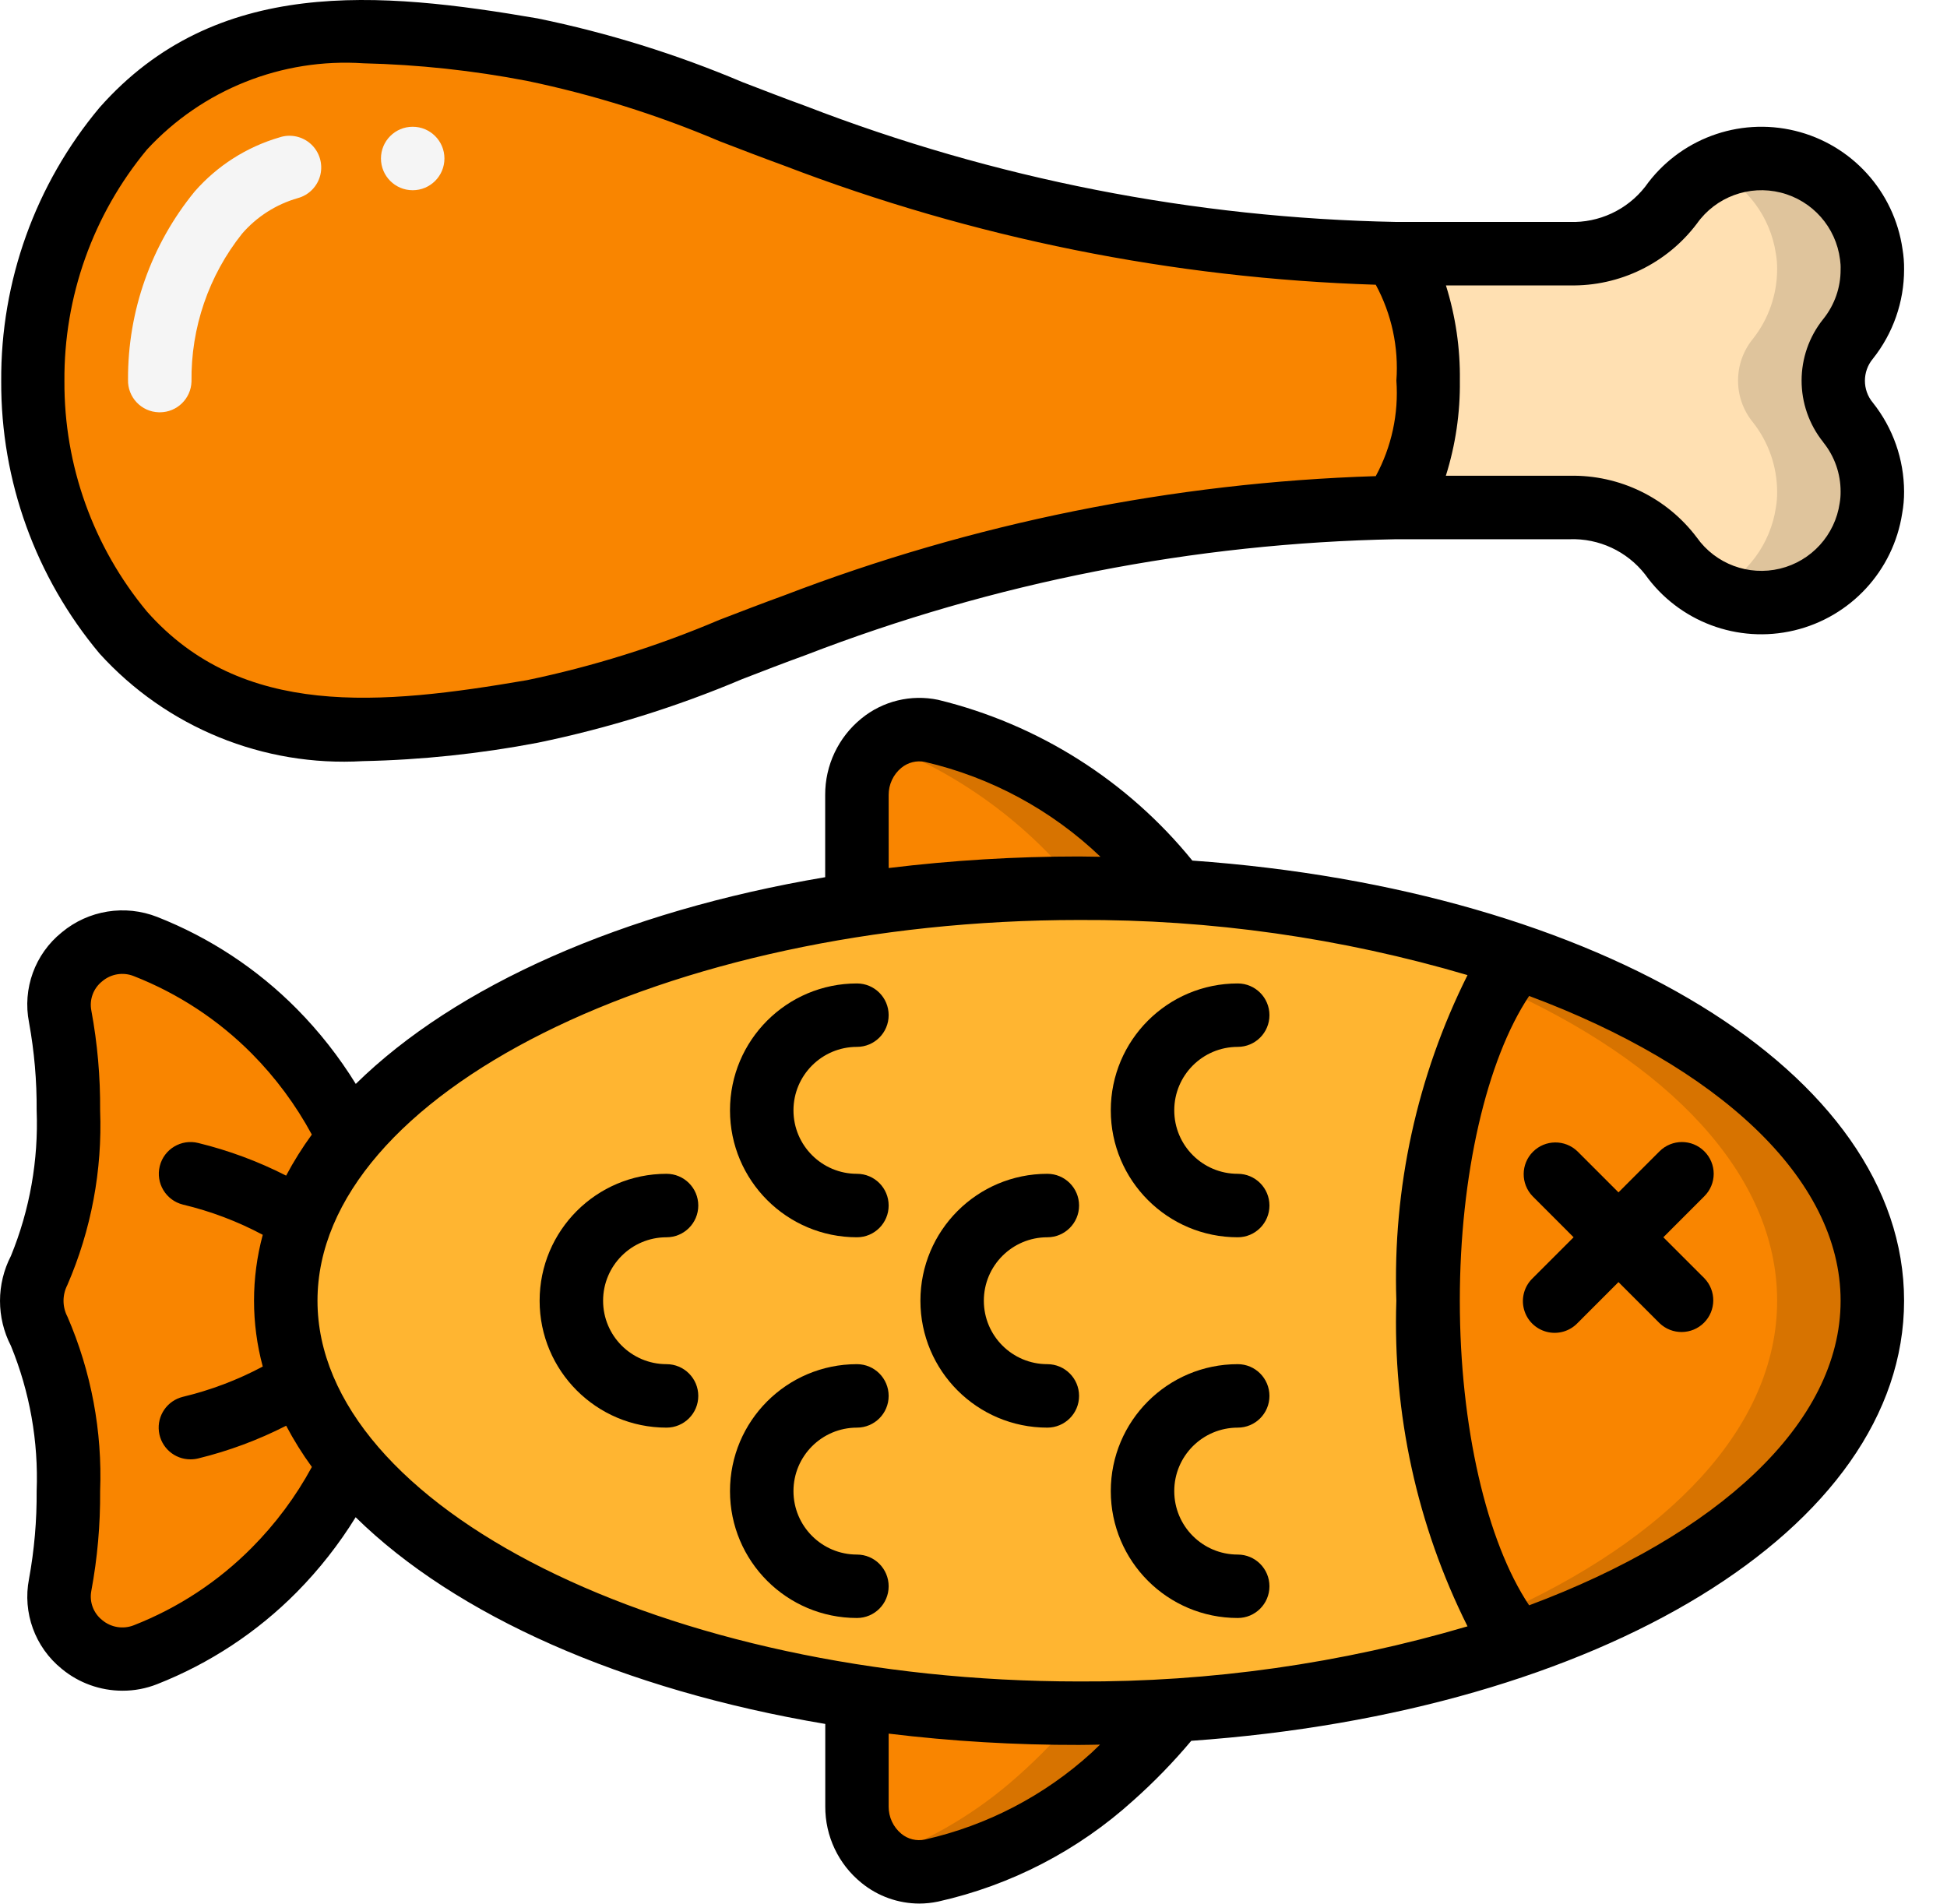
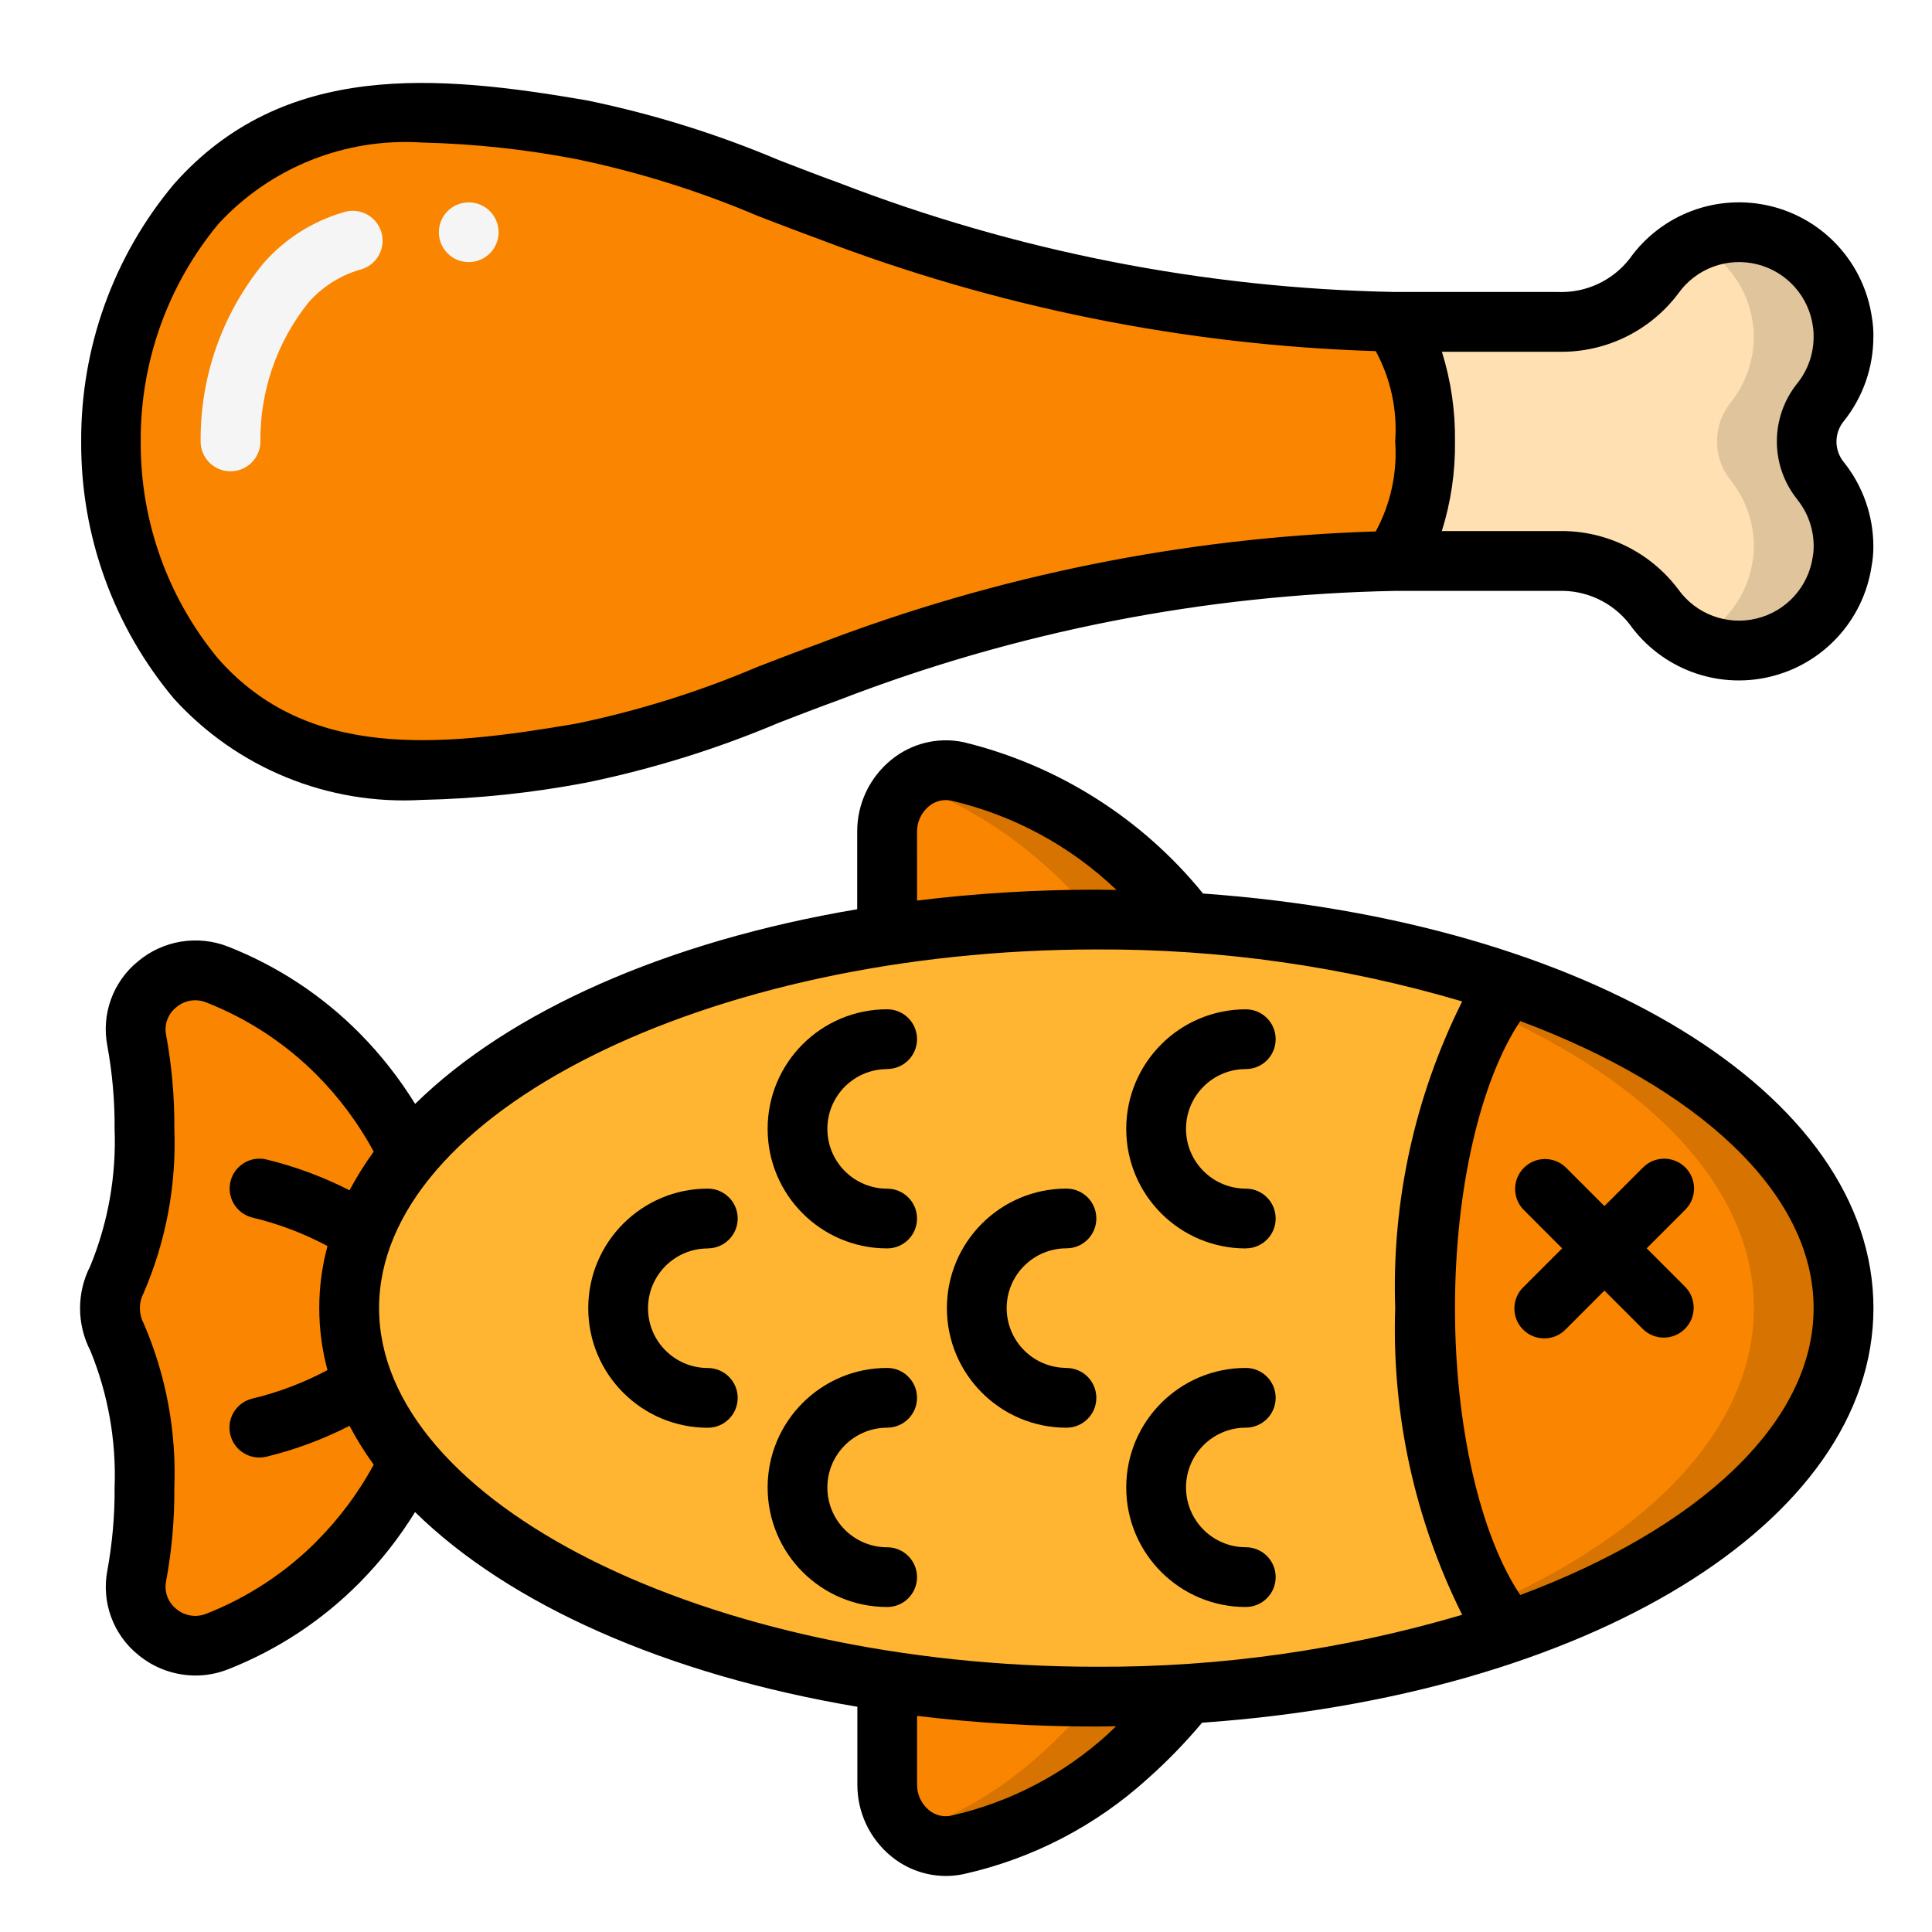
- <svg xmlns="http://www.w3.org/2000/svg" width="45" height="44" viewBox="0 0 45 44" fill="none">
-   <path d="M43.274 30.065C43.274 33.38 40.025 36.299 35.09 38.008C33.858 36.585 33.007 33.564 33.007 30.065C33.007 26.567 33.858 23.546 35.09 22.123C40.025 23.832 43.274 26.75 43.274 30.065Z" fill="#F98500" />
-   <path d="M35.09 22.123C34.911 22.334 34.751 22.56 34.609 22.798C38.565 24.547 41.074 27.153 41.074 30.065C41.074 32.978 38.565 35.583 34.609 37.333C34.75 37.571 34.911 37.797 35.09 38.008C40.026 36.299 43.274 33.38 43.274 30.065C43.274 26.75 40.026 23.832 35.09 22.123Z" fill="#D77300" />
-   <path d="M33.007 30.065C33.007 33.564 33.858 36.585 35.09 38.008C32.534 38.863 29.875 39.374 27.184 39.526C26.45 39.578 25.702 39.599 24.94 39.599C23.221 39.602 21.505 39.475 19.806 39.218C14.518 38.419 10.22 36.416 8.079 33.82C6.113 31.703 6.113 28.428 8.079 26.31C10.22 23.714 14.518 21.712 19.806 20.913C21.505 20.656 23.221 20.528 24.94 20.531C25.71 20.531 26.465 20.553 27.206 20.605C29.89 20.757 32.541 21.267 35.09 22.123C33.858 23.546 33.007 26.567 33.007 30.065Z" fill="#FFB531" />
-   <path d="M6.605 30.066C6.639 31.452 7.161 32.781 8.079 33.821C7.645 34.738 7.057 35.574 6.341 36.292C5.494 37.143 4.48 37.81 3.363 38.25C2.871 38.443 2.313 38.356 1.904 38.021C1.495 37.687 1.298 37.157 1.39 36.637C1.522 35.921 1.586 35.194 1.581 34.466C1.63 33.199 1.399 31.937 0.906 30.77C0.679 30.328 0.679 29.803 0.906 29.361C1.399 28.194 1.63 26.932 1.581 25.665C1.586 24.937 1.522 24.21 1.39 23.494C1.298 22.974 1.495 22.444 1.904 22.11C2.313 21.775 2.871 21.688 3.363 21.881C4.48 22.321 5.494 22.988 6.341 23.839C7.057 24.557 7.645 25.393 8.079 26.311C7.161 27.35 6.639 28.68 6.605 30.066Z" fill="#F98500" />
-   <path d="M27.183 39.526C26.737 40.081 26.244 40.596 25.709 41.066C24.526 42.137 23.086 42.885 21.529 43.237C21.095 43.315 20.65 43.193 20.316 42.906C19.982 42.618 19.794 42.196 19.806 41.756V39.218C21.505 39.475 23.221 39.602 24.939 39.6C25.702 39.6 26.45 39.578 27.183 39.526Z" fill="#F98500" />
-   <path d="M24.94 39.6H24.92C24.491 40.127 24.019 40.617 23.509 41.067C22.59 41.886 21.522 42.523 20.363 42.942C20.686 43.214 21.116 43.322 21.529 43.235C23.086 42.883 24.526 42.136 25.71 41.067C26.244 40.596 26.738 40.081 27.184 39.526C26.45 39.578 25.702 39.6 24.94 39.6Z" fill="#D77300" />
-   <path d="M27.206 20.605C26.465 20.553 25.709 20.531 24.939 20.531C23.221 20.529 21.505 20.656 19.806 20.913V18.375C19.794 17.935 19.982 17.513 20.316 17.225C20.65 16.938 21.095 16.817 21.529 16.894C23.786 17.454 25.787 18.762 27.206 20.605Z" fill="#F98500" />
-   <path d="M24.94 20.531C25.708 20.531 26.463 20.553 27.203 20.605C25.784 18.762 23.784 17.454 21.526 16.894C21.114 16.807 20.684 16.915 20.362 17.187C22.16 17.872 23.741 19.027 24.94 20.531Z" fill="#D77300" />
-   <path d="M33.007 8.797C33.007 10.418 32.516 11.73 31.907 11.73V11.738C27.274 11.883 22.699 12.8 18.368 14.451C16.41 15.295 14.38 15.962 12.303 16.446C8.959 17.018 5.343 17.444 2.85 14.62C1.489 12.986 0.748 10.924 0.76 8.797C0.748 6.67 1.489 4.608 2.85 2.974C5.343 0.15 8.959 0.576 12.303 1.148C14.38 1.632 16.41 2.299 18.368 3.142C22.699 4.794 27.274 5.711 31.907 5.856V5.863C32.516 5.863 33.007 7.176 33.007 8.797Z" fill="#F98500" />
-   <path d="M43.274 11.364V11.731H43.245" fill="#FFE0B2" />
-   <path d="M43.245 5.863H43.274V6.231" fill="#FFE0B2" />
-   <path d="M42.717 9.765C43.076 10.221 43.273 10.784 43.274 11.364C43.276 11.487 43.266 11.61 43.245 11.731C43.094 12.767 42.328 13.607 41.31 13.854C40.292 14.101 39.227 13.704 38.617 12.853C38.063 12.125 37.193 11.707 36.278 11.731H32.266C32.149 11.731 32.024 11.731 31.907 11.738V11.731C32.515 11.731 33.007 10.418 33.007 8.797C33.007 7.176 32.515 5.863 31.907 5.863V5.856C32.024 5.863 32.149 5.863 32.266 5.863H36.278C37.193 5.887 38.063 5.469 38.617 4.741C39.227 3.89 40.292 3.493 41.31 3.74C42.328 3.987 43.094 4.827 43.245 5.863C43.266 5.985 43.276 6.107 43.274 6.23C43.273 6.81 43.076 7.373 42.717 7.829C42.255 8.392 42.255 9.202 42.717 9.765Z" fill="#FFE0B2" />
-   <path d="M42.717 7.829C43.076 7.373 43.273 6.81 43.274 6.23C43.276 6.107 43.266 5.985 43.245 5.864C43.063 4.602 41.982 3.665 40.707 3.663C40.326 3.666 39.95 3.755 39.607 3.923C40.38 4.29 40.919 5.018 41.045 5.864C41.066 5.985 41.076 6.107 41.074 6.23C41.072 6.81 40.876 7.373 40.517 7.829C40.055 8.392 40.055 9.202 40.517 9.765C40.876 10.221 41.072 10.784 41.074 11.364C41.076 11.487 41.066 11.61 41.045 11.731C40.919 12.576 40.38 13.304 39.607 13.671C39.95 13.839 40.326 13.928 40.707 13.931C41.982 13.929 43.063 12.992 43.245 11.731C43.266 11.61 43.276 11.487 43.274 11.364C43.273 10.784 43.076 10.221 42.717 9.765C42.255 9.202 42.255 8.392 42.717 7.829Z" fill="#DFC49C" />
-   <path d="M3.694 9.53H3.671C3.266 9.519 2.947 9.181 2.959 8.776C2.951 7.192 3.495 5.654 4.499 4.427C5.019 3.832 5.699 3.398 6.458 3.176C6.711 3.091 6.991 3.151 7.188 3.332C7.384 3.513 7.467 3.787 7.403 4.047C7.339 4.306 7.139 4.511 6.881 4.58C6.382 4.723 5.936 5.008 5.596 5.4C4.823 6.37 4.41 7.577 4.426 8.818C4.415 9.214 4.091 9.53 3.694 9.53Z" fill="#F5F5F5" />
-   <path d="M9.538 4.397C9.943 4.397 10.272 4.069 10.272 3.663C10.272 3.258 9.943 2.93 9.538 2.93C9.133 2.93 8.805 3.258 8.805 3.663C8.805 4.069 9.133 4.397 9.538 4.397Z" fill="#F5F5F5" />
-   <path d="M27.558 19.892C26.058 18.044 23.994 16.739 21.682 16.176C21.056 16.045 20.404 16.203 19.909 16.608C19.377 17.04 19.069 17.69 19.072 18.375V20.276C14.384 21.066 10.531 22.786 8.223 25.054C7.836 24.427 7.38 23.846 6.862 23.322C5.946 22.396 4.847 21.672 3.635 21.195C2.89 20.902 2.043 21.038 1.428 21.551C0.808 22.05 0.516 22.853 0.671 23.634C0.793 24.304 0.852 24.984 0.847 25.665C0.891 26.816 0.689 27.963 0.253 29.029C-0.084 29.682 -0.084 30.457 0.253 31.11C0.688 32.173 0.891 33.318 0.847 34.466C0.852 35.148 0.793 35.828 0.67 36.499C0.519 37.276 0.809 38.074 1.425 38.573C1.82 38.901 2.318 39.08 2.832 39.08C3.106 39.081 3.378 39.029 3.633 38.928C4.845 38.451 5.944 37.727 6.86 36.801C7.377 36.277 7.833 35.697 8.22 35.07C10.529 37.339 14.38 39.058 19.074 39.848V41.756C19.071 42.441 19.378 43.091 19.911 43.522C20.288 43.83 20.759 43.998 21.245 44C21.392 44 21.538 43.984 21.682 43.954C23.362 43.579 24.916 42.774 26.192 41.618C26.672 41.191 27.12 40.73 27.533 40.238C36.955 39.577 44.008 35.346 44.008 30.065C44.008 24.785 36.967 20.56 27.558 19.892ZM20.539 18.375C20.538 18.133 20.645 17.902 20.832 17.748C20.985 17.622 21.186 17.572 21.379 17.612C22.903 17.966 24.304 18.723 25.435 19.804C25.27 19.804 25.106 19.797 24.94 19.797C23.469 19.797 22 19.886 20.54 20.064L20.539 18.375ZM5.82 35.774C5.046 36.555 4.117 37.166 3.093 37.567C2.845 37.665 2.563 37.618 2.36 37.446C2.159 37.286 2.063 37.028 2.11 36.776C2.252 36.014 2.32 35.24 2.314 34.466C2.367 33.084 2.109 31.707 1.56 30.437C1.439 30.208 1.438 29.934 1.556 29.704C2.108 28.431 2.367 27.051 2.314 25.665C2.32 24.891 2.252 24.118 2.111 23.357C2.062 23.104 2.158 22.845 2.36 22.684C2.563 22.51 2.846 22.463 3.094 22.563C4.117 22.964 5.046 23.574 5.82 24.354C6.369 24.908 6.836 25.539 7.207 26.225C6.987 26.527 6.788 26.844 6.613 27.174C5.968 26.845 5.287 26.592 4.583 26.42C4.191 26.321 3.792 26.559 3.693 26.952C3.594 27.345 3.833 27.744 4.226 27.843C4.869 27.996 5.49 28.231 6.073 28.542C5.804 29.539 5.804 30.59 6.073 31.587C5.49 31.898 4.869 32.133 4.226 32.287C3.865 32.376 3.627 32.72 3.673 33.089C3.719 33.458 4.033 33.734 4.404 33.732C4.465 33.732 4.525 33.725 4.584 33.71C5.288 33.538 5.969 33.284 6.614 32.955C6.789 33.287 6.987 33.605 7.208 33.908C6.837 34.593 6.369 35.221 5.82 35.774ZM7.338 30.065C7.338 25.295 15.399 21.265 24.939 21.265C27.978 21.25 31.003 21.679 33.918 22.539C32.752 24.872 32.187 27.459 32.273 30.065C32.187 32.672 32.752 35.259 33.918 37.592C31.003 38.452 27.978 38.881 24.939 38.866C15.399 38.866 7.338 34.832 7.338 30.065ZM25.226 40.516C24.138 41.506 22.811 42.196 21.377 42.52C21.184 42.561 20.984 42.512 20.832 42.386C20.645 42.232 20.538 42.002 20.539 41.759L20.539 40.072C21.999 40.249 23.469 40.336 24.939 40.333C25.102 40.333 25.262 40.328 25.424 40.326C25.357 40.387 25.293 40.456 25.226 40.516V40.516ZM35.342 37.106C34.361 35.639 33.74 32.97 33.74 30.065C33.74 27.16 34.361 24.492 35.342 23.021C39.676 24.638 42.541 27.221 42.541 30.065C42.541 32.91 39.676 35.488 35.342 37.106Z" fill="black" />
-   <path d="M39.392 26.613C39.106 26.326 38.642 26.326 38.355 26.613L37.407 27.561L36.459 26.613C36.171 26.335 35.714 26.339 35.431 26.622C35.148 26.904 35.144 27.362 35.422 27.65L36.37 28.599L35.422 29.547C35.231 29.731 35.155 30.004 35.222 30.26C35.289 30.517 35.489 30.717 35.746 30.784C36.002 30.851 36.275 30.775 36.459 30.584L37.407 29.635L38.355 30.583C38.643 30.861 39.101 30.857 39.384 30.574C39.666 30.291 39.67 29.834 39.392 29.546L38.444 28.599L39.392 27.65C39.53 27.513 39.608 27.326 39.608 27.131C39.608 26.937 39.53 26.75 39.392 26.613Z" fill="black" />
-   <path d="M28.607 28.599C29.012 28.599 29.34 28.27 29.34 27.865C29.34 27.46 29.012 27.132 28.607 27.132C27.796 27.132 27.14 26.475 27.14 25.665C27.14 24.855 27.796 24.198 28.607 24.198C29.012 24.198 29.34 23.87 29.34 23.465C29.34 23.06 29.012 22.732 28.607 22.732C26.986 22.732 25.673 24.045 25.673 25.665C25.673 27.285 26.986 28.599 28.607 28.599Z" fill="black" />
-   <path d="M24.206 31.532C23.396 31.532 22.739 30.876 22.739 30.066C22.739 29.255 23.396 28.599 24.206 28.599C24.611 28.599 24.94 28.27 24.94 27.865C24.94 27.46 24.611 27.132 24.206 27.132C22.586 27.132 21.273 28.445 21.273 30.066C21.273 31.686 22.586 32.999 24.206 32.999C24.611 32.999 24.94 32.671 24.94 32.266C24.94 31.861 24.611 31.532 24.206 31.532Z" fill="black" />
-   <path d="M15.405 28.599C15.81 28.599 16.139 28.27 16.139 27.865C16.139 27.46 15.81 27.132 15.405 27.132C13.785 27.132 12.472 28.445 12.472 30.066C12.472 31.686 13.785 32.999 15.405 32.999C15.81 32.999 16.139 32.671 16.139 32.266C16.139 31.861 15.81 31.532 15.405 31.532C14.595 31.532 13.939 30.876 13.939 30.066C13.939 29.255 14.595 28.599 15.405 28.599Z" fill="black" />
-   <path d="M28.607 37.399C29.012 37.399 29.34 37.071 29.34 36.666C29.34 36.261 29.012 35.933 28.607 35.933C27.796 35.933 27.14 35.276 27.14 34.466C27.14 33.656 27.796 32.999 28.607 32.999C29.012 32.999 29.34 32.671 29.34 32.266C29.34 31.861 29.012 31.532 28.607 31.532C26.986 31.532 25.673 32.846 25.673 34.466C25.673 36.086 26.986 37.399 28.607 37.399Z" fill="black" />
-   <path d="M19.806 24.198C20.211 24.198 20.539 23.87 20.539 23.465C20.539 23.06 20.211 22.732 19.806 22.732C18.186 22.732 16.872 24.045 16.872 25.665C16.872 27.285 18.186 28.599 19.806 28.599C20.211 28.599 20.539 28.27 20.539 27.865C20.539 27.46 20.211 27.132 19.806 27.132C18.996 27.132 18.339 26.475 18.339 25.665C18.339 24.855 18.996 24.198 19.806 24.198Z" fill="black" />
-   <path d="M19.806 32.999C20.211 32.999 20.539 32.671 20.539 32.266C20.539 31.861 20.211 31.532 19.806 31.532C18.186 31.532 16.872 32.846 16.872 34.466C16.872 36.086 18.186 37.399 19.806 37.399C20.211 37.399 20.539 37.071 20.539 36.666C20.539 36.261 20.211 35.933 19.806 35.933C18.996 35.933 18.339 35.276 18.339 34.466C18.339 33.656 18.996 32.999 19.806 32.999Z" fill="black" />
-   <path d="M44.008 6.23C44.01 6.073 43.998 5.915 43.972 5.76C43.781 4.425 42.797 3.341 41.487 3.023C40.177 2.705 38.805 3.217 38.024 4.316C37.606 4.851 36.956 5.154 36.278 5.13H32.267C27.596 5.041 22.978 4.134 18.62 2.451C18.129 2.273 17.643 2.084 17.157 1.897C15.633 1.252 14.049 0.759 12.428 0.426C8.777 -0.201 4.992 -0.556 2.302 2.485C0.818 4.258 0.013 6.501 0.028 8.812C0.018 11.114 0.824 13.344 2.302 15.108C3.85 16.815 6.088 17.728 8.389 17.593C9.745 17.565 11.096 17.422 12.428 17.168C14.048 16.834 15.632 16.342 17.155 15.697C17.64 15.509 18.127 15.321 18.618 15.143C22.976 13.459 27.596 12.553 32.267 12.464H36.278C36.956 12.44 37.605 12.743 38.023 13.278C38.801 14.37 40.163 14.882 41.468 14.572C42.773 14.262 43.76 13.192 43.964 11.867C43.994 11.701 44.009 11.533 44.008 11.364C44.006 10.618 43.752 9.894 43.288 9.31C43.041 9.016 43.041 8.586 43.288 8.291C43.754 7.705 44.008 6.979 44.008 6.23ZM18.119 13.764C17.618 13.946 17.122 14.137 16.626 14.328C15.193 14.938 13.703 15.405 12.178 15.722C8.804 16.3 5.589 16.614 3.396 14.135C2.154 12.64 1.479 10.755 1.489 8.812C1.474 6.858 2.149 4.962 3.396 3.458C4.677 2.07 6.517 1.337 8.401 1.463C9.669 1.493 10.932 1.629 12.178 1.869C13.704 2.186 15.194 2.653 16.628 3.263C17.124 3.454 17.62 3.645 18.122 3.828C22.49 5.503 27.108 6.433 31.785 6.581H31.797C32.164 7.259 32.33 8.028 32.274 8.797C32.329 9.564 32.163 10.33 31.797 11.006H31.785C27.108 11.155 22.488 12.087 18.119 13.764ZM42.139 10.222C42.4 10.545 42.542 10.948 42.541 11.364C42.542 11.452 42.535 11.54 42.52 11.627C42.413 12.367 41.867 12.968 41.14 13.144C40.413 13.32 39.652 13.036 39.219 12.426C38.526 11.504 37.431 10.972 36.278 10.997H33.417C33.641 10.286 33.75 9.543 33.741 8.797C33.751 8.051 33.642 7.309 33.419 6.597H36.28C37.432 6.621 38.526 6.089 39.22 5.168C39.656 4.552 40.426 4.268 41.158 4.452C41.891 4.636 42.434 5.251 42.528 6C42.539 6.076 42.544 6.153 42.541 6.23C42.543 6.645 42.402 7.048 42.142 7.372C41.472 8.204 41.472 9.39 42.141 10.222H42.139Z" fill="black" />
+ <svg xmlns="http://www.w3.org/2000/svg" width="45" height="45" viewBox="0 0 45 45" version="1.1" id="svg50" style="fill:none">
+   <defs id="defs54" />
+   <g id="g890" transform="matrix(0.9491624,0,0,0.9491624,1.864407,0.9825993)">
+     <path style="fill:#f98500" id="path2" d="m 43.274,31.065 c 0,3.315 -3.249,6.234 -8.185,7.943 -1.232,-1.423 -2.083,-4.444 -2.083,-7.943 0,-3.498 0.851,-6.52 2.083,-7.943 4.936,1.709 8.185,4.628 8.185,7.943 z" />
+     <path style="fill:#d77300" id="path4" d="m 35.09,23.123 c -0.178,0.211 -0.339,0.437 -0.48,0.675 3.956,1.749 6.465,4.355 6.465,7.267 0,2.912 -2.509,5.518 -6.465,7.267 0.141,0.238 0.302,0.464 0.48,0.675 4.936,-1.709 8.185,-4.628 8.185,-7.943 0,-3.315 -3.249,-6.234 -8.185,-7.943 z" />
+     <path style="fill:#ffb531" id="path6" d="m 33.007,31.065 c 0,3.498 0.851,6.52 2.083,7.943 -2.556,0.855 -5.215,1.366 -7.906,1.518 -0.733,0.051 -1.482,0.073 -2.244,0.073 -1.718,0.003 -3.435,-0.125 -5.134,-0.381 -5.288,-0.799 -9.585,-2.802 -11.727,-5.398 -1.966,-2.118 -1.966,-5.392 0,-7.51 2.141,-2.596 6.439,-4.598 11.727,-5.398 1.699,-0.257 3.415,-0.384 5.134,-0.381 0.77,0 1.525,0.022 2.266,0.073 2.684,0.152 5.335,0.663 7.884,1.518 -1.232,1.423 -2.083,4.444 -2.083,7.943 z" />
+     <path style="fill:#f98500" id="path8" d="m 6.605,31.066 c 0.035,1.386 0.557,2.716 1.474,3.755 C 7.645,35.738 7.057,36.574 6.341,37.292 5.494,38.143 4.48,38.81 3.363,39.25 2.871,39.443 2.313,39.356 1.904,39.021 1.495,38.687 1.298,38.157 1.39,37.637 c 0.132,-0.716 0.196,-1.443 0.191,-2.171 0.049,-1.267 -0.182,-2.529 -0.675,-3.696 -0.227,-0.442 -0.227,-0.966 0,-1.408 C 1.399,29.194 1.63,27.932 1.581,26.665 1.586,25.937 1.522,25.21 1.39,24.494 c -0.092,-0.52 0.105,-1.05 0.514,-1.385 0.409,-0.335 0.967,-0.422 1.459,-0.229 1.117,0.44 2.131,1.107 2.978,1.958 0.717,0.718 1.305,1.554 1.738,2.471 -0.918,1.039 -1.44,2.369 -1.474,3.755 z" />
+     <path style="fill:#f98500" id="path10" d="m 27.183,40.526 c -0.446,0.555 -0.94,1.07 -1.474,1.54 -1.184,1.071 -2.624,1.818 -4.18,2.171 -0.434,0.077 -0.879,-0.044 -1.213,-0.332 -0.334,-0.287 -0.521,-0.709 -0.51,-1.15 v -2.538 c 1.699,0.257 3.415,0.384 5.134,0.381 0.763,0 1.511,-0.022 2.244,-0.073 z" />
+     <path style="fill:#d77300" id="path12" d="m 24.94,40.6 h -0.02 c -0.429,0.527 -0.901,1.018 -1.41,1.467 -0.92,0.82 -1.988,1.456 -3.146,1.875 0.323,0.272 0.753,0.381 1.166,0.293 1.557,-0.352 2.996,-1.099 4.18,-2.169 0.535,-0.47 1.028,-0.986 1.474,-1.54 -0.733,0.051 -1.481,0.073 -2.244,0.073 z" />
+     <path style="fill:#f98500" id="path14" d="m 27.206,21.605 c -0.741,-0.051 -1.496,-0.073 -2.266,-0.073 -1.718,-0.003 -3.435,0.125 -5.134,0.381 v -2.538 c -0.011,-0.44 0.176,-0.863 0.51,-1.15 0.334,-0.287 0.78,-0.409 1.213,-0.332 2.257,0.56 4.258,1.868 5.676,3.711 z" />
+     <path style="fill:#d77300" id="path16" d="m 24.94,21.531 c 0.769,0 1.523,0.022 2.263,0.073 -1.418,-1.843 -3.419,-3.151 -5.676,-3.711 -0.413,-0.087 -0.842,0.021 -1.165,0.293 1.798,0.685 3.379,1.84 4.578,3.344 z" />
+     <path style="fill:#f98500" id="path18" d="m 33.007,9.797 c 0,1.621 -0.491,2.934 -1.1,2.934 v 0.007 C 27.274,12.883 22.699,13.8 18.368,15.451 16.41,16.295 14.38,16.962 12.303,17.446 8.959,18.018 5.343,18.444 2.85,15.62 1.489,13.986 0.748,11.924 0.76,9.797 0.748,7.67 1.489,5.608 2.85,3.974 5.343,1.15 8.959,1.576 12.303,2.148 c 2.077,0.484 4.106,1.152 6.065,1.995 4.33,1.651 8.906,2.568 13.539,2.714 v 0.007 c 0.609,0 1.1,1.313 1.1,2.934 z" />
+     <path style="fill:#ffe0b2" id="path20" d="m 43.274,12.364 v 0.367 H 43.245" />
+     <path style="fill:#ffe0b2" id="path22" d="m 43.245,6.863 h 0.029 V 7.231" />
+     <path style="fill:#ffe0b2" id="path24" d="m 42.717,10.765 c 0.359,0.456 0.556,1.019 0.557,1.599 0.002,0.123 -0.008,0.246 -0.029,0.367 -0.151,1.036 -0.917,1.877 -1.935,2.123 -1.018,0.247 -2.083,-0.149 -2.693,-1.001 -0.555,-0.728 -1.425,-1.145 -2.34,-1.122 h -4.012 c -0.117,0 -0.242,0 -0.359,0.007 v -0.007 c 0.609,0 1.1,-1.313 1.1,-2.934 0,-1.621 -0.491,-2.934 -1.1,-2.934 V 6.856 c 0.117,0.007 0.242,0.007 0.359,0.007 h 4.012 c 0.915,0.023 1.785,-0.394 2.34,-1.122 0.609,-0.852 1.675,-1.248 2.693,-1.001 1.018,0.247 1.784,1.087 1.935,2.123 0.021,0.121 0.031,0.244 0.029,0.367 -0.002,0.58 -0.198,1.143 -0.557,1.599 -0.462,0.563 -0.462,1.373 0,1.936 z" />
+     <path style="fill:#dfc49c" id="path26" d="M 42.717,8.829 C 43.076,8.373 43.273,7.81 43.274,7.23 43.276,7.107 43.266,6.985 43.245,6.864 43.063,5.602 41.982,4.665 40.707,4.663 c -0.382,0.003 -0.758,0.091 -1.1,0.26 0.772,0.367 1.312,1.095 1.438,1.941 0.021,0.121 0.031,0.244 0.029,0.367 -0.002,0.58 -0.198,1.143 -0.557,1.599 -0.462,0.563 -0.462,1.373 0,1.936 0.359,0.456 0.556,1.019 0.557,1.599 0.002,0.123 -0.008,0.246 -0.029,0.367 -0.126,0.846 -0.665,1.574 -1.438,1.941 0.343,0.168 0.719,0.257 1.1,0.26 1.275,-0.002 2.355,-0.938 2.538,-2.2 0.021,-0.121 0.031,-0.244 0.029,-0.367 -0.002,-0.58 -0.198,-1.143 -0.557,-1.599 -0.462,-0.563 -0.462,-1.373 0,-1.936 z" />
+     <path style="fill:#f5f5f5" id="path28" d="M 3.694,10.53 H 3.671 C 3.266,10.519 2.947,10.181 2.959,9.776 2.951,8.192 3.495,6.654 4.499,5.427 5.019,4.832 5.699,4.398 6.458,4.176 6.711,4.091 6.991,4.151 7.188,4.332 7.384,4.513 7.467,4.787 7.403,5.047 7.339,5.306 7.139,5.511 6.881,5.58 6.382,5.723 5.936,6.008 5.596,6.4 4.823,7.37 4.41,8.577 4.426,9.818 4.415,10.214 4.091,10.53 3.694,10.53 Z" />
+     <path style="fill:#f5f5f5" id="path30" d="m 9.538,5.397 c 0.405,0 0.733,-0.328 0.733,-0.733 0,-0.405 -0.328,-0.733 -0.733,-0.733 -0.405,0 -0.733,0.328 -0.733,0.733 0,0.405 0.328,0.733 0.733,0.733 z" />
+     <path style="fill:#000000" id="path32" d="m 27.558,20.892 c -1.5,-1.847 -3.564,-3.152 -5.877,-3.715 -0.626,-0.132 -1.278,0.027 -1.773,0.432 -0.532,0.432 -0.84,1.081 -0.837,1.767 v 1.901 C 14.384,22.066 10.531,23.786 8.223,26.054 7.836,25.427 7.38,24.846 6.862,24.322 5.946,23.396 4.847,22.672 3.635,22.195 2.89,21.902 2.043,22.038 1.428,22.551 c -0.62,0.5 -0.911,1.302 -0.757,2.083 0.122,0.67 0.182,1.35 0.177,2.031 0.044,1.151 -0.159,2.298 -0.595,3.364 -0.337,0.653 -0.337,1.428 0,2.081 0.435,1.063 0.638,2.208 0.595,3.356 0.005,0.682 -0.055,1.362 -0.177,2.033 -0.151,0.778 0.139,1.575 0.755,2.074 0.396,0.328 0.893,0.507 1.407,0.508 0.274,2e-4 0.546,-0.052 0.801,-0.153 1.212,-0.477 2.311,-1.201 3.227,-2.127 0.517,-0.523 0.974,-1.104 1.36,-1.731 2.309,2.268 6.161,3.988 10.854,4.778 v 1.908 c -0.003,0.685 0.305,1.335 0.837,1.767 0.377,0.307 0.848,0.476 1.335,0.477 0.147,-1e-4 0.293,-0.016 0.436,-0.046 1.68,-0.375 3.235,-1.18 4.51,-2.336 0.48,-0.426 0.928,-0.887 1.341,-1.379 9.422,-0.661 16.475,-4.893 16.475,-10.173 0,-5.28 -7.041,-9.505 -16.449,-10.174 z m -7.019,-1.517 c -0.001,-0.242 0.106,-0.473 0.293,-0.627 0.152,-0.126 0.353,-0.176 0.546,-0.136 1.524,0.354 2.925,1.111 4.056,2.192 -0.165,0 -0.329,-0.007 -0.494,-0.007 -1.471,-7e-4 -2.94,0.088 -4.4,0.267 z M 5.82,36.774 C 5.046,37.555 4.117,38.166 3.093,38.567 2.845,38.665 2.563,38.618 2.36,38.446 2.159,38.286 2.063,38.028 2.11,37.776 2.252,37.014 2.32,36.24 2.314,35.466 2.367,34.084 2.109,32.707 1.56,31.437 1.439,31.208 1.438,30.934 1.556,30.704 2.108,29.431 2.367,28.051 2.314,26.665 2.32,25.891 2.252,25.118 2.111,24.357 2.062,24.104 2.158,23.845 2.36,23.684 c 0.203,-0.174 0.485,-0.221 0.733,-0.122 1.023,0.401 1.952,1.011 2.726,1.791 0.549,0.555 1.016,1.185 1.388,1.872 C 6.987,27.527 6.788,27.844 6.613,28.174 5.968,27.845 5.287,27.592 4.583,27.42 4.191,27.321 3.792,27.559 3.693,27.952 c -0.099,0.393 0.14,0.791 0.532,0.89 0.643,0.153 1.264,0.388 1.847,0.7 -0.269,0.997 -0.269,2.047 0,3.044 -0.583,0.311 -1.204,0.547 -1.847,0.7 -0.361,0.089 -0.598,0.433 -0.553,0.802 0.046,0.369 0.36,0.645 0.731,0.643 0.061,-2e-4 0.121,-0.008 0.18,-0.022 0.704,-0.172 1.385,-0.426 2.03,-0.755 0.175,0.332 0.373,0.65 0.594,0.953 -0.372,0.685 -0.839,1.313 -1.388,1.866 z m 1.518,-5.709 c 0,-4.771 8.061,-8.801 17.601,-8.801 3.039,-0.015 6.064,0.414 8.978,1.275 -1.166,2.333 -1.731,4.92 -1.644,7.526 -0.086,2.606 0.479,5.193 1.644,7.526 -2.914,0.86 -5.939,1.29 -8.978,1.275 -9.541,0 -17.601,-4.034 -17.601,-8.801 z M 25.226,41.516 c -1.088,0.99 -2.414,1.68 -3.849,2.004 -0.192,0.041 -0.393,-0.008 -0.544,-0.134 -0.187,-0.154 -0.295,-0.385 -0.293,-0.627 v -1.687 c 1.46,0.176 2.93,0.263 4.4,0.26 0.163,0 0.323,-0.004 0.484,-0.007 -0.067,0.061 -0.131,0.13 -0.198,0.189 z M 35.342,38.106 c -0.981,-1.467 -1.602,-4.136 -1.602,-7.041 0,-2.905 0.621,-5.574 1.602,-7.044 4.334,1.617 7.199,4.2 7.199,7.044 0,2.844 -2.865,5.423 -7.199,7.041 z" />
+     <path style="fill:#000000" id="path34" d="m 39.392,27.613 c -0.286,-0.286 -0.751,-0.286 -1.037,0 l -0.948,0.948 -0.948,-0.948 c -0.288,-0.278 -0.745,-0.274 -1.028,0.009 -0.283,0.283 -0.287,0.74 -0.009,1.028 l 0.948,0.949 -0.948,0.948 c -0.191,0.184 -0.267,0.457 -0.2,0.713 0.067,0.257 0.267,0.457 0.524,0.524 0.256,0.067 0.529,-0.009 0.713,-0.2 l 0.948,-0.949 0.948,0.948 c 0.288,0.278 0.745,0.274 1.028,-0.009 0.283,-0.283 0.287,-0.74 0.009,-1.028 l -0.948,-0.948 0.948,-0.948 c 0.138,-0.138 0.215,-0.324 0.215,-0.519 0,-0.195 -0.077,-0.381 -0.215,-0.519 z" />
+     <path style="fill:#000000" id="path36" d="m 28.607,29.599 c 0.405,0 0.733,-0.328 0.733,-0.733 0,-0.405 -0.328,-0.733 -0.733,-0.733 -0.81,0 -1.467,-0.657 -1.467,-1.467 0,-0.81 0.657,-1.467 1.467,-1.467 0.405,0 0.733,-0.328 0.733,-0.733 0,-0.405 -0.328,-0.733 -0.733,-0.733 -1.62,0 -2.934,1.313 -2.934,2.934 0,1.62 1.313,2.934 2.934,2.934 z" />
+     <path style="fill:#000000" id="path38" d="m 24.206,32.532 c -0.81,0 -1.467,-0.657 -1.467,-1.467 0,-0.81 0.657,-1.467 1.467,-1.467 0.405,0 0.733,-0.328 0.733,-0.733 0,-0.405 -0.328,-0.733 -0.733,-0.733 -1.62,0 -2.934,1.313 -2.934,2.934 0,1.62 1.313,2.934 2.934,2.934 0.405,0 0.733,-0.328 0.733,-0.733 0,-0.405 -0.328,-0.733 -0.733,-0.733 z" />
+     <path style="fill:#000000" id="path40" d="m 15.405,29.599 c 0.405,0 0.733,-0.328 0.733,-0.733 0,-0.405 -0.328,-0.733 -0.733,-0.733 -1.62,0 -2.934,1.313 -2.934,2.934 0,1.62 1.313,2.934 2.934,2.934 0.405,0 0.733,-0.328 0.733,-0.733 0,-0.405 -0.328,-0.733 -0.733,-0.733 -0.81,0 -1.467,-0.657 -1.467,-1.467 0,-0.81 0.657,-1.467 1.467,-1.467 z" />
+     <path style="fill:#000000" id="path42" d="m 28.607,38.399 c 0.405,0 0.733,-0.328 0.733,-0.733 0,-0.405 -0.328,-0.733 -0.733,-0.733 -0.81,0 -1.467,-0.657 -1.467,-1.467 0,-0.81 0.657,-1.467 1.467,-1.467 0.405,0 0.733,-0.328 0.733,-0.733 0,-0.405 -0.328,-0.733 -0.733,-0.733 -1.62,0 -2.934,1.313 -2.934,2.933 0,1.62 1.313,2.934 2.934,2.934 z" />
+     <path style="fill:#000000" id="path44" d="m 19.806,25.198 c 0.405,0 0.733,-0.328 0.733,-0.733 0,-0.405 -0.328,-0.733 -0.733,-0.733 -1.62,0 -2.933,1.313 -2.933,2.934 0,1.62 1.313,2.934 2.933,2.934 0.405,0 0.733,-0.328 0.733,-0.733 0,-0.405 -0.328,-0.733 -0.733,-0.733 -0.81,0 -1.467,-0.657 -1.467,-1.467 0,-0.81 0.657,-1.467 1.467,-1.467 z" />
+     <path style="fill:#000000" id="path46" d="m 19.806,33.999 c 0.405,0 0.733,-0.328 0.733,-0.733 0,-0.405 -0.328,-0.733 -0.733,-0.733 -1.62,0 -2.933,1.313 -2.933,2.933 0,1.62 1.313,2.934 2.933,2.934 0.405,0 0.733,-0.328 0.733,-0.733 0,-0.405 -0.328,-0.733 -0.733,-0.733 -0.81,0 -1.467,-0.657 -1.467,-1.467 0,-0.81 0.657,-1.467 1.467,-1.467 z" />
+     <path style="fill:#000000" id="path48" d="M 44.008,7.23 C 44.01,7.073 43.998,6.915 43.972,6.76 43.781,5.425 42.797,4.341 41.487,4.023 40.177,3.705 38.805,4.217 38.024,5.316 37.606,5.851 36.956,6.154 36.278,6.13 h -4.011 C 27.596,6.041 22.978,5.134 18.62,3.451 18.129,3.273 17.643,3.084 17.157,2.897 15.633,2.252 14.049,1.759 12.428,1.426 8.777,0.799 4.992,0.444 2.302,3.485 0.818,5.258 0.013,7.501 0.028,9.812 0.018,12.114 0.824,14.344 2.302,16.108 c 1.549,1.707 3.787,2.62 6.087,2.486 1.356,-0.029 2.707,-0.171 4.039,-0.425 1.62,-0.334 3.204,-0.826 4.727,-1.471 0.485,-0.188 0.972,-0.376 1.463,-0.554 4.358,-1.684 8.977,-2.59 13.648,-2.679 h 4.011 c 0.679,-0.024 1.328,0.279 1.745,0.814 0.778,1.092 2.14,1.604 3.445,1.294 1.305,-0.31 2.292,-1.38 2.495,-2.705 0.031,-0.166 0.046,-0.334 0.045,-0.503 -0.002,-0.746 -0.256,-1.47 -0.72,-2.053 -0.247,-0.295 -0.247,-0.725 0,-1.019 0.466,-0.586 0.72,-1.312 0.72,-2.061 z M 18.119,14.764 c -0.502,0.183 -0.997,0.373 -1.493,0.565 -1.433,0.61 -2.924,1.077 -4.449,1.393 -3.374,0.578 -6.589,0.893 -8.782,-1.587 C 2.154,13.64 1.479,11.755 1.489,9.812 1.474,7.858 2.149,5.962 3.396,4.458 4.677,3.07 6.517,2.337 8.401,2.463 c 1.268,0.03 2.531,0.166 3.776,0.406 1.526,0.316 3.017,0.783 4.451,1.393 0.496,0.191 0.992,0.382 1.493,0.565 4.369,1.675 8.987,2.606 13.663,2.754 h 0.012 c 0.368,0.678 0.533,1.447 0.477,2.216 0.055,0.767 -0.111,1.533 -0.477,2.209 h -0.012 c -4.677,0.149 -9.296,1.081 -13.665,2.758 z M 42.139,11.222 c 0.261,0.323 0.403,0.726 0.403,1.142 10e-4,0.088 -0.006,0.176 -0.022,0.263 -0.106,0.74 -0.653,1.341 -1.38,1.517 -0.727,0.176 -1.488,-0.109 -1.921,-0.718 -0.694,-0.922 -1.788,-1.454 -2.942,-1.429 h -2.86 c 0.224,-0.712 0.333,-1.454 0.323,-2.2 0.01,-0.746 -0.098,-1.488 -0.321,-2.2 h 2.86 c 1.153,0.024 2.247,-0.508 2.94,-1.429 0.436,-0.616 1.206,-0.901 1.939,-0.717 0.732,0.184 1.276,0.799 1.369,1.548 0.011,0.076 0.016,0.153 0.014,0.23 0.001,0.415 -0.14,0.818 -0.4,1.142 -0.669,0.832 -0.67,2.018 -7e-4,2.85 z" />
+   </g>
</svg>
